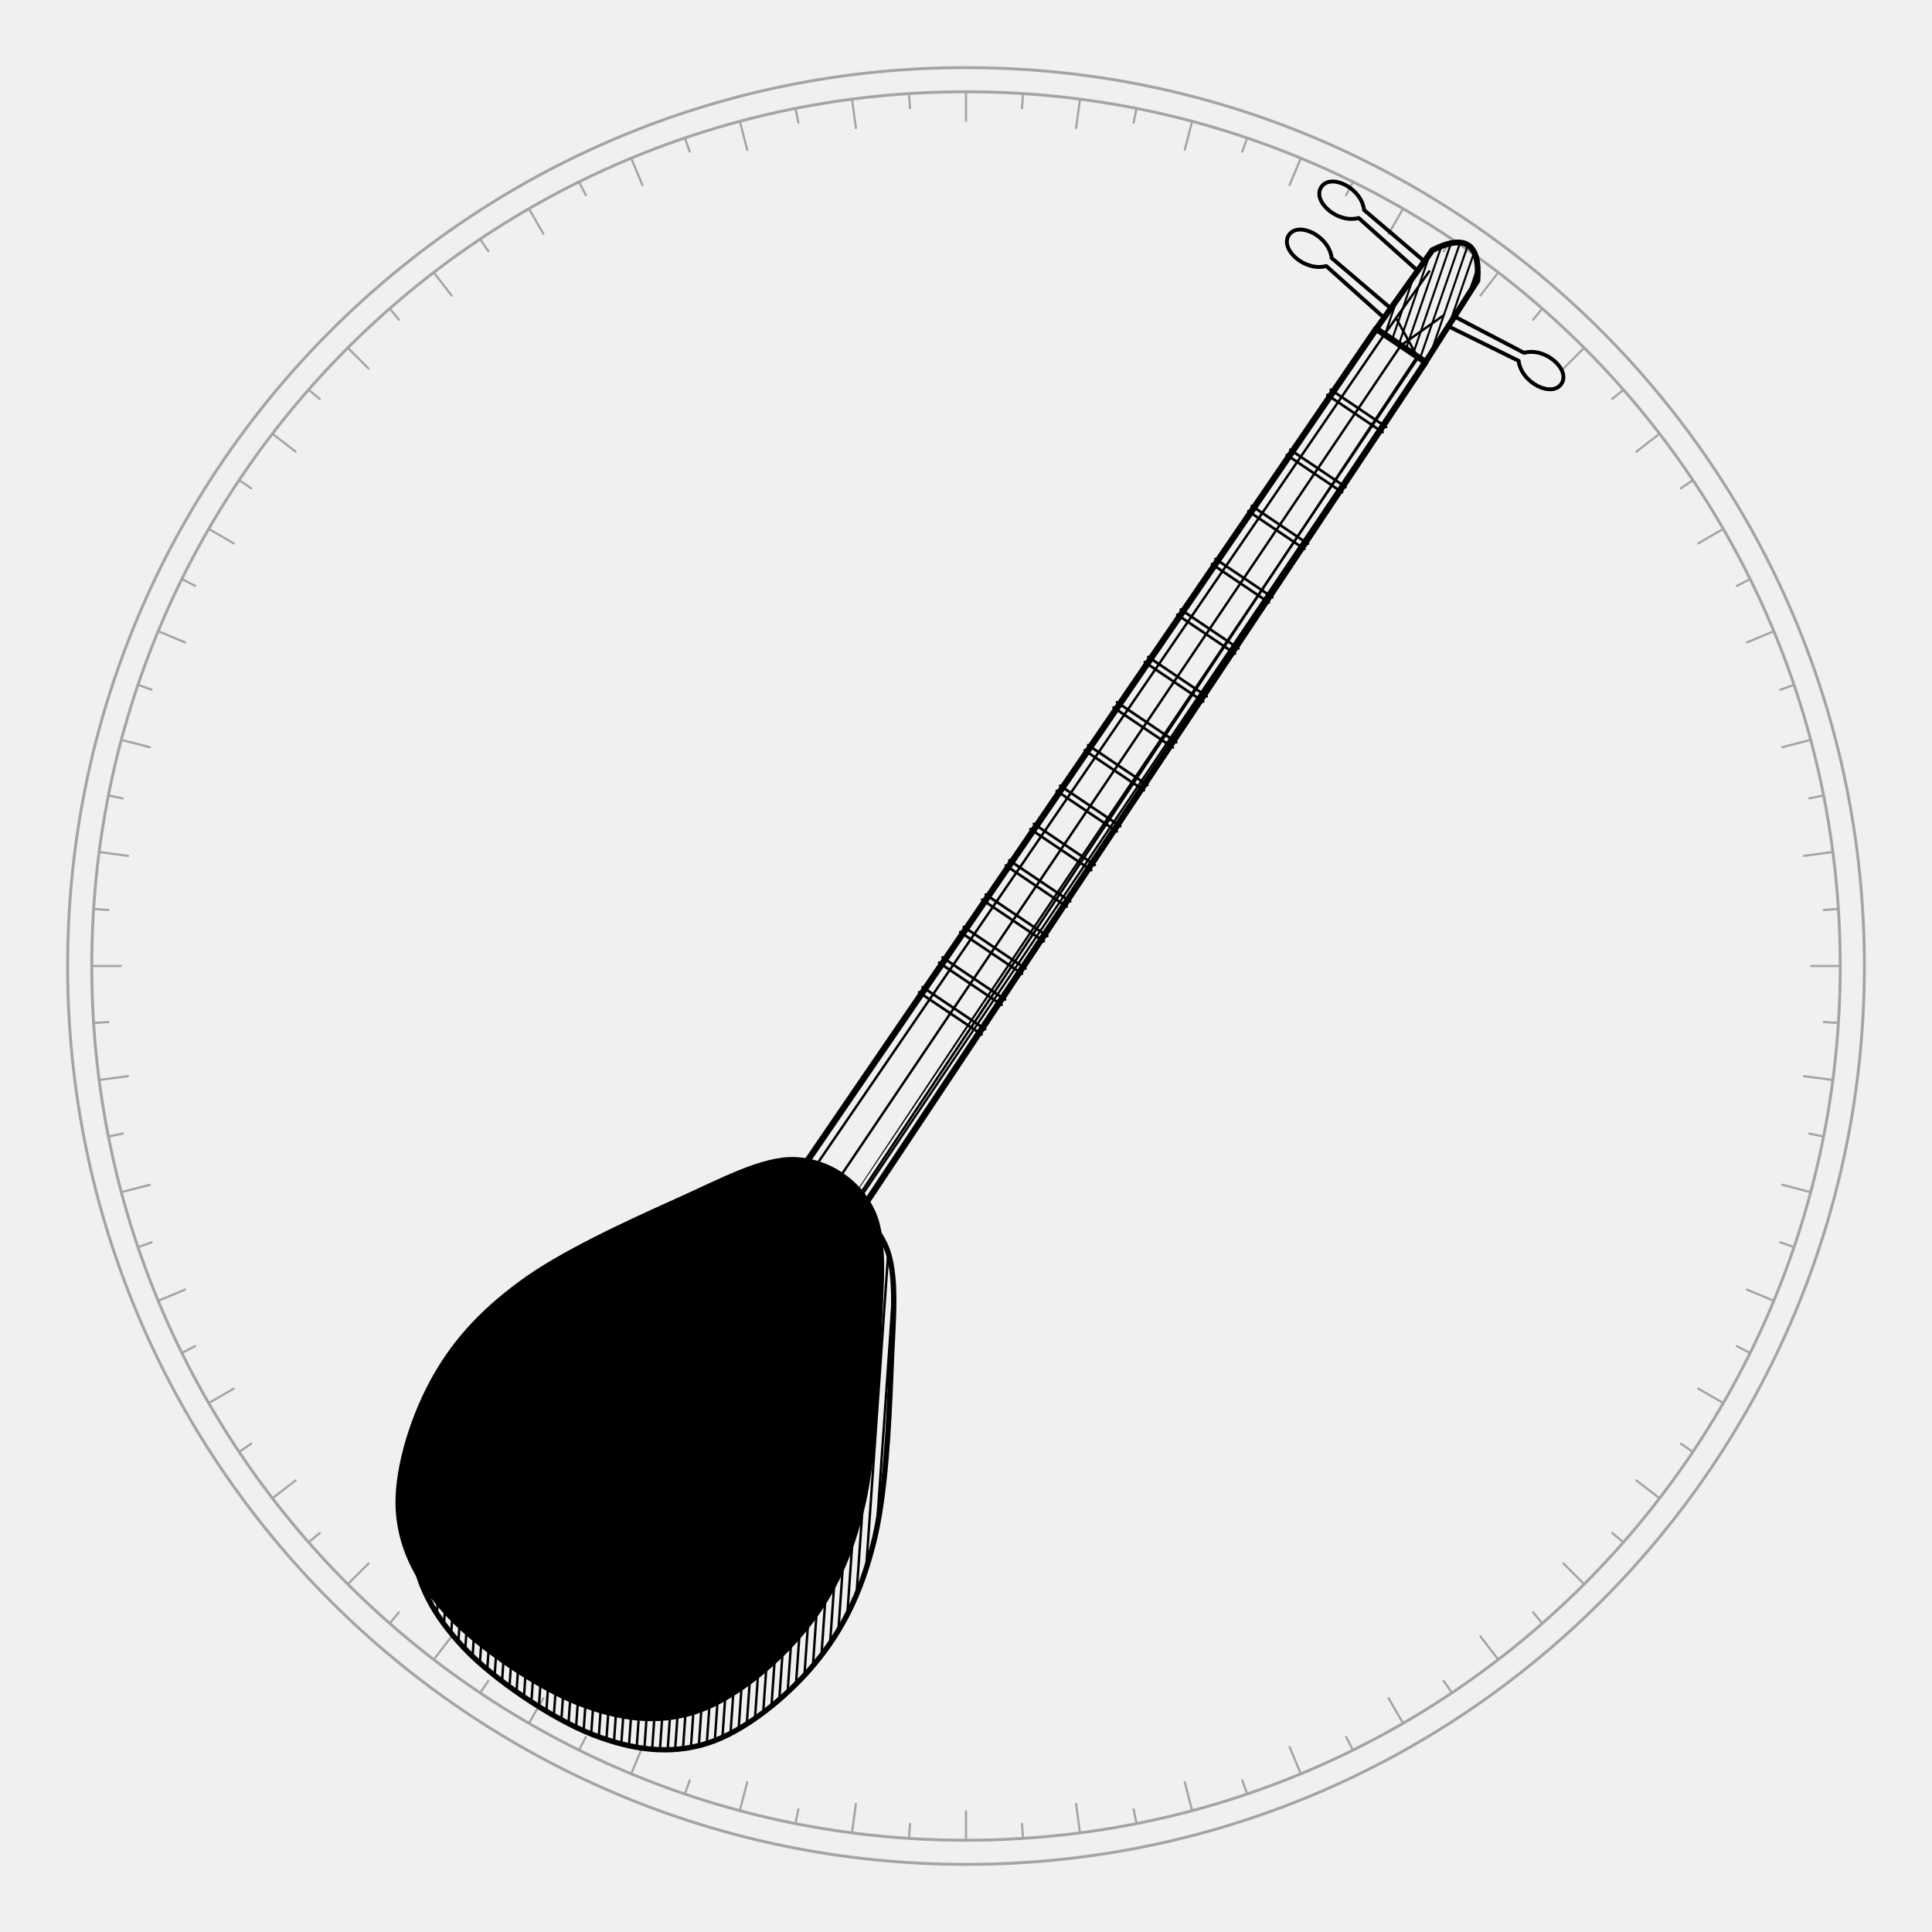
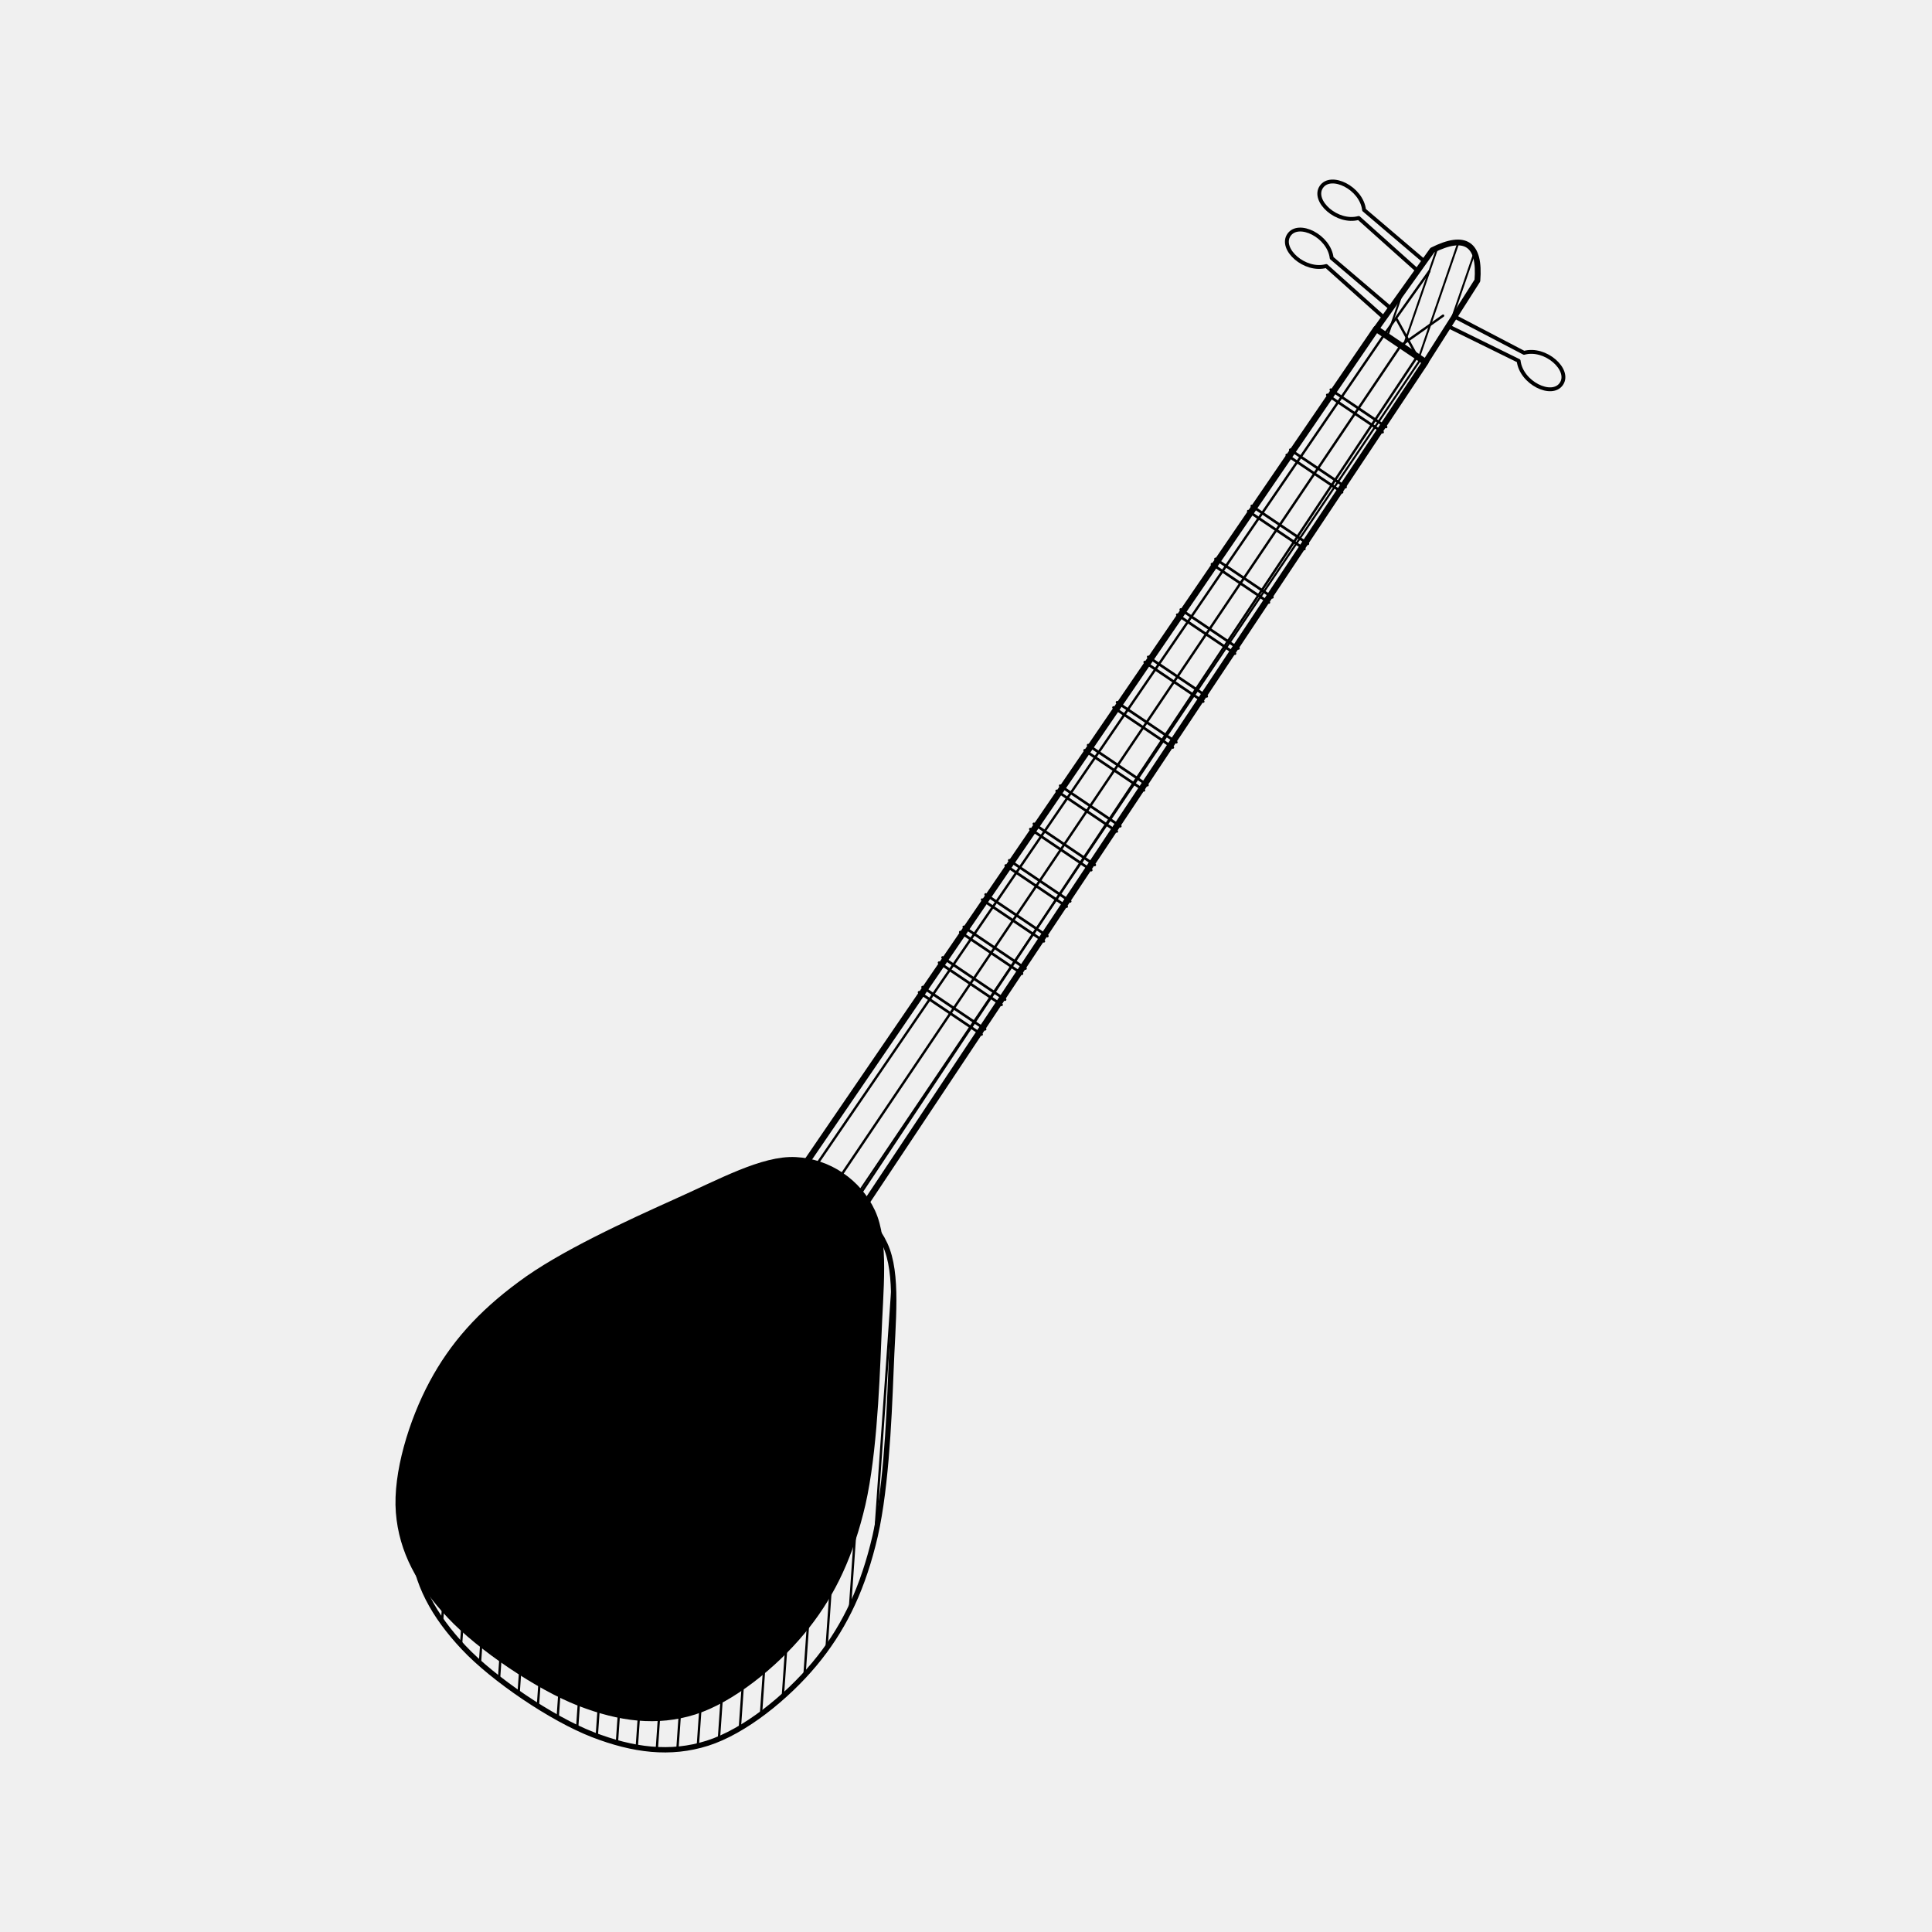
<svg xmlns="http://www.w3.org/2000/svg" viewBox="0 0 400 400" fill="none" stroke="currentColor" stroke-linecap="round" stroke-linejoin="round" role="img" aria-label="Танбур">
  <defs stroke="none">
    <clipPath id="tanbur-clip-1">
      <path d="M215.5 258C221.3 261.5 225.8 270.4 231.3 279.2C236.8 288.1 244.9 301.3 248.3 311.1C251.8 320.9 252.9 329.4 252 338.2C251.1 347.1 247.8 357.9 242.8 364.2C237.8 370.5 230.9 374 222.1 376C213.3 378 198.7 378 189.9 376C181.1 374 174.2 370.5 169.2 364.2C164.2 357.9 160.9 347.1 160 338.2C159.1 329.4 160.2 320.9 163.7 311.1C167.1 301.3 175.2 288.1 180.7 279.2C186.2 270.4 190.7 261.5 196.5 258C202.3 254.5 209.7 254.5 215.5 258Z" />
    </clipPath>
    <mask id="tanbur-mask-2" maskUnits="userSpaceOnUse" x="104" y="204" width="202" height="228">
      <rect x="104" y="204" width="202" height="228" fill="#fff" />
      <path d="M215.5 258C221.3 261.5 225.8 270.4 231.3 279.2C236.8 288.1 244.9 301.3 248.3 311.1C251.8 320.9 252.9 329.4 252 338.2C251.1 347.1 247.8 357.9 242.8 364.2C237.8 370.5 230.9 374 222.1 376C213.3 378 198.7 378 189.9 376C181.1 374 174.2 370.5 169.2 364.2C164.2 357.9 160.9 347.1 160 338.2C159.1 329.4 160.2 320.9 163.7 311.1C167.1 301.3 175.2 288.1 180.7 279.2C186.2 270.4 190.7 261.5 196.5 258C202.3 254.5 209.7 254.5 215.5 258Z" transform="translate(-6 -4)" fill="#000" />
    </mask>
    <clipPath id="tanbur-clip-3">
      <path d="M209.5 254C215.3 257.5 219.8 266.4 225.3 275.2C230.8 284.1 238.9 297.3 242.3 307.1C245.8 316.9 246.9 325.4 246 334.2C245.1 343.1 241.8 353.9 236.8 360.2C231.8 366.5 224.9 370 216.1 372C207.3 374 192.7 374 183.9 372C175.1 370 168.2 366.5 163.2 360.2C158.2 353.9 154.9 343.1 154 334.2C153.1 325.4 154.2 316.9 157.7 307.1C161.1 297.3 169.2 284.1 174.7 275.2C180.2 266.4 184.7 257.5 190.5 254C196.3 250.5 203.7 250.5 209.5 254Z" />
    </clipPath>
    <mask id="tanbur-mask-4" maskUnits="userSpaceOnUse" x="110" y="210" width="180" height="206">
      <rect x="110" y="210" width="180" height="206" fill="#fff" />
      <path d="M209.5 254C215.3 257.5 219.8 266.4 225.3 275.2C230.8 284.1 238.9 297.3 242.3 307.1C245.8 316.9 246.9 325.4 246 334.2C245.1 343.1 241.8 353.9 236.8 360.2C231.8 366.5 224.9 370 216.1 372C207.3 374 192.7 374 183.9 372C175.1 370 168.2 366.5 163.2 360.2C158.2 353.9 154.9 343.1 154 334.2C153.1 325.4 154.2 316.9 157.7 307.1C161.1 297.3 169.2 284.1 174.7 275.2C180.2 266.4 184.7 257.5 190.5 254C196.3 250.5 203.7 250.5 209.5 254Z" transform="translate(-16.1 -29.5)" fill="#000" />
    </mask>
    <clipPath id="tanbur-bodyclip">
      <path d="M209.5 254C215.3 257.5 219.8 266.4 225.3 275.2C230.8 284.1 238.9 297.3 242.3 307.1C245.8 316.9 246.9 325.4 246 334.2C245.1 343.1 241.8 353.9 236.8 360.2C231.8 366.5 224.9 370 216.1 372C207.3 374 192.7 374 183.9 372C175.1 370 168.2 366.5 163.2 360.2C158.2 353.9 154.9 343.1 154 334.2C153.1 325.4 154.2 316.9 157.7 307.1C161.1 297.3 169.2 284.1 174.7 275.2C180.2 266.4 184.7 257.5 190.5 254C196.3 250.5 203.7 250.5 209.5 254Z" />
    </clipPath>
    <clipPath id="tanbur-clip-5">
      <path d="M192.5 258L193.85 44L206.15 44L207.5 258Z" />
    </clipPath>
    <mask id="tanbur-mask-6" maskUnits="userSpaceOnUse" x="150.5" y="2" width="99" height="298">
      <rect x="150.5" y="2" width="99" height="298" fill="#fff" />
      <path d="M192.5 258L193.85 44L206.15 44L207.5 258Z" transform="translate(-3 0)" fill="#000" />
    </mask>
    <clipPath id="tanbur-clip-7">
      <path d="M193.85 44L194.375 24Q200 14 205.625 24L206.15 44Z" />
    </clipPath>
  </defs>
-   <g class="frame" opacity="0.32">
-     <path class="d" pathLength="1" d="M14 200A186 186 0 1 0 386 200A186 186 0 1 0 14 200ZM19 200A181 181 0 1 0 381 200A181 181 0 1 0 19 200Z" stroke-width="0.6" />
-     <path class="h" d="M381 200L375 200M380.6 211.8L377.6 211.6M379.5 223.6L373.5 222.8M377.5 235.3L374.6 234.7M374.8 246.8L369 245.3M371.4 258.2L368.6 257.2M367.2 269.3L361.7 267M362.3 280.1L359.6 278.7M356.8 290.5L351.6 287.5M350.5 300.6L348 298.9M343.6 310.2L338.8 306.5M336.1 319.3L333.8 317.4M328 328L323.7 323.7M319.3 336.1L317.4 333.8M310.2 343.6L306.5 338.8M300.6 350.5L298.9 348M290.5 356.8L287.5 351.6M280.1 362.3L278.7 359.6M269.3 367.2L267 361.7M258.2 371.4L257.2 368.6M246.8 374.8L245.3 369M235.3 377.5L234.7 374.6M223.6 379.5L222.8 373.5M211.8 380.6L211.6 377.6M200 381L200 375M188.2 380.6L188.4 377.6M176.4 379.5L177.2 373.5M164.7 377.5L165.3 374.6M153.2 374.8L154.7 369M141.8 371.4L142.8 368.6M130.7 367.2L133 361.7M119.9 362.3L121.3 359.6M109.5 356.8L112.5 351.6M99.4 350.5L101.1 348M89.8 343.6L93.5 338.8M80.7 336.1L82.6 333.8M72 328L76.3 323.7M63.9 319.3L66.2 317.4M56.4 310.2L61.2 306.5M49.5 300.6L52 298.9M43.2 290.5L48.4 287.5M37.7 280.1L40.4 278.7M32.8 269.3L38.3 267M28.6 258.2L31.4 257.2M25.2 246.8L31 245.3M22.5 235.3L25.4 234.7M20.5 223.6L26.5 222.8M19.4 211.8L22.4 211.6M19 200L25 200M19.4 188.2L22.4 188.4M20.5 176.4L26.5 177.2M22.5 164.7L25.4 165.3M25.2 153.2L31 154.7M28.6 141.8L31.4 142.8M32.8 130.7L38.3 133M37.7 119.9L40.4 121.3M43.2 109.5L48.4 112.5M49.5 99.4L52 101.1M56.4 89.8L61.2 93.5M63.9 80.7L66.2 82.6M72 72L76.3 76.3M80.7 63.9L82.6 66.2M89.8 56.4L93.5 61.2M99.4 49.5L101.1 52M109.5 43.2L112.5 48.4M119.9 37.7L121.3 40.4M130.7 32.8L133 38.3M141.8 28.6L142.8 31.4M153.2 25.2L154.7 31M164.7 22.5L165.3 25.4M176.4 20.5L177.2 26.5M188.2 19.4L188.4 22.4M200 19L200 25M211.8 19.4L211.6 22.4M223.6 20.5L222.8 26.5M235.3 22.5L234.7 25.4M246.8 25.2L245.3 31M258.2 28.6L257.2 31.4M269.3 32.8L267 38.3M280.1 37.7L278.7 40.4M290.5 43.2L287.5 48.4M300.6 49.5L298.9 52M310.2 56.4L306.5 61.2M319.3 63.9L317.4 66.2M328 72L323.7 76.3M336.1 80.7L333.8 82.6M343.6 89.8L338.8 93.5M350.5 99.4L348 101.1M356.8 109.5L351.6 112.5M362.3 119.9L359.6 121.3M367.2 130.7L361.7 133M371.4 141.8L368.6 142.8M374.8 153.2L369 154.7M377.5 164.7L374.6 165.3M379.5 176.4L373.5 177.2M380.6 188.2L377.6 188.4" stroke-width="0.45" />
-   </g>
  <g transform="rotate(34 200 205)">
    <path class="d" pathLength="1" d="M215.5 258C221.3 261.5 225.8 270.4 231.3 279.2C236.8 288.1 244.9 301.3 248.3 311.1C251.8 320.9 252.9 329.4 252 338.2C251.1 347.1 247.8 357.9 242.8 364.2C237.8 370.5 230.9 374 222.1 376C213.3 378 198.7 378 189.9 376C181.1 374 174.2 370.5 169.2 364.2C164.2 357.9 160.9 347.1 160 338.2C159.1 329.4 160.2 320.9 163.7 311.1C167.1 301.3 175.2 288.1 180.7 279.2C186.2 270.4 190.7 261.5 196.5 258C202.3 254.5 209.7 254.5 215.5 258Z" stroke-width="1.1" />
    <g clip-path="url(#tanbur-clip-1)" mask="url(#tanbur-mask-2)">
-       <path class="h" d="M240.7 184.8L338.2 353.7M239.3 185.6L336.8 354.5M237.9 186.4L335.4 355.3M236.5 187.2L334 356.1M235.1 188L332.6 356.9M233.8 188.8L331.3 357.7M232.4 189.6L329.9 358.5M231 190.4L328.5 359.3M229.6 191.2L327.1 360.1M228.2 192L325.7 360.9M226.8 192.8L324.3 361.7M225.4 193.6L322.9 362.5M224.1 194.4L321.6 363.3M222.7 195.2L320.2 364.1M221.3 196L318.8 364.9M219.9 196.8L317.4 365.7M218.5 197.6L316 366.5M217.1 198.4L314.6 367.3M215.7 199.2L313.2 368.1M214.4 200L311.9 368.9M213 200.8L310.5 369.7M211.6 201.6L309.1 370.5M210.2 202.4L307.7 371.3M208.8 203.2L306.3 372.1M207.4 204L304.9 372.9M206 204.8L303.5 373.7M204.7 205.6L302.2 374.5M203.3 206.4L300.8 375.3M201.9 207.2L299.4 376.1M200.5 208L298 376.9M199.1 208.8L296.6 377.7M197.7 209.6L295.2 378.5M196.3 210.4L293.8 379.3M195 211.2L292.5 380.1M193.6 212L291.1 380.9M192.2 212.8L289.7 381.7M190.8 213.6L288.3 382.5M189.4 214.4L286.9 383.3M188 215.2L285.5 384.1M186.6 216L284.1 384.9M185.3 216.8L282.8 385.7M183.9 217.6L281.4 386.5M182.5 218.4L280 387.3M181.1 219.2L278.6 388.1M179.7 220L277.2 388.9M178.3 220.8L275.8 389.7M176.9 221.6L274.4 390.5M175.6 222.4L273.1 391.3M174.2 223.2L271.7 392.1M172.8 224L270.3 392.9M171.4 224.8L268.9 393.7M170 225.6L267.5 394.5M168.6 226.4L266.1 395.3M167.2 227.2L264.7 396.1M165.9 228L263.4 396.9M164.5 228.8L262 397.7M163.1 229.6L260.6 398.5M161.7 230.4L259.2 399.3M160.3 231.2L257.8 400.1M158.9 232L256.4 400.9M157.5 232.8L255.1 401.7M156.2 233.6L253.7 402.5M154.8 234.4L252.3 403.3M153.4 235.2L250.9 404.1M152 236L249.5 404.9M150.6 236.8L248.1 405.7M149.2 237.6L246.7 406.5M147.8 238.4L245.4 407.3M146.5 239.2L244 408.1M145.1 240L242.6 408.9M143.7 240.8L241.2 409.7M142.3 241.6L239.8 410.5M140.9 242.4L238.4 411.3M139.5 243.2L237 412.1M138.2 244L235.7 412.9M136.8 244.8L234.3 413.7M135.4 245.6L232.9 414.5M134 246.4L231.5 415.3M132.6 247.2L230.1 416.1M131.2 248L228.7 416.9M129.8 248.8L227.3 417.7M128.5 249.6L226 418.5M127.1 250.4L224.6 419.3M125.7 251.2L223.2 420.1M124.3 252L221.8 420.9M122.9 252.8L220.4 421.7M121.5 253.6L219 422.5M120.1 254.4L217.6 423.3M118.8 255.2L216.3 424.1M117.4 256L214.9 424.9M116 256.8L213.5 425.7M114.6 257.6L212.1 426.5M113.2 258.4L210.7 427.3M111.8 259.2L209.3 428.1M110.4 260L207.9 428.9M109.1 260.8L206.6 429.7M107.7 261.6L205.2 430.5M106.3 262.4L203.8 431.3M104.9 263.2L202.4 432.1M103.5 264L201 432.9M102.1 264.8L199.6 433.7M100.7 265.6L198.2 434.5M99.4 266.4L196.9 435.3M98 267.2L195.5 436.1M96.6 268L194.1 436.9M95.2 268.8L192.7 437.7M93.8 269.6L191.3 438.5M92.4 270.4L189.9 439.3M91 271.2L188.5 440.1M89.7 272L187.2 440.9M88.3 272.8L185.8 441.7M86.9 273.6L184.4 442.5M85.5 274.4L183 443.3M84.1 275.2L181.6 444.1M82.7 276L180.2 444.9M81.3 276.8L178.8 445.7M80 277.6L177.5 446.5M78.6 278.4L176.1 447.3M77.2 279.2L174.7 448.1M75.8 280L173.3 448.9M74.4 280.8L171.9 449.7M73 281.6L170.5 450.5" stroke-width="0.5" />
+       <path class="h" d="M241.6 181.3L341.7 354.6M238 183.4L338.1 356.7M234.4 185.5L334.5 358.8M230.7 187.6L330.8 360.9M227.1 189.7L327.2 363M223.5 191.8L323.6 365.1M219.8 193.9L319.9 367.2M216.2 196L316.3 369.3M212.5 198.1L312.6 371.4M208.9 200.2L309 373.5M205.3 202.3L305.4 375.6M201.6 204.4L301.7 377.7M198 206.5L298.1 379.8M194.4 208.6L294.5 381.9M190.7 210.7L290.8 384M187.1 212.8L287.2 386.1M183.4 214.9L283.5 388.2M179.8 217L279.9 390.3M176.2 219.1L276.3 392.4M172.5 221.2L272.6 394.5M168.9 223.3L269 396.6M165.3 225.4L265.4 398.7M161.6 227.5L261.7 400.8M158 229.6L258.1 402.9M154.3 231.7L254.4 405M150.7 233.8L250.8 407.1M147.1 235.9L247.2 409.2M143.4 238L243.5 411.3M139.8 240.1L239.9 413.4M136.2 242.2L236.3 415.5M132.5 244.3L232.6 417.6M128.9 246.4L229 419.7M125.2 248.5L225.3 421.8M121.6 250.6L221.7 423.9M118 252.7L218.1 426M114.3 254.8L214.4 428.1M110.7 256.9L210.8 430.2M107.1 259L207.2 432.3M103.4 261.1L203.5 434.4M99.8 263.2L199.9 436.5M96.1 265.3L196.2 438.6M92.5 267.4L192.6 440.7M88.9 269.5L189 442.8M85.2 271.6L185.3 444.9M81.6 273.7L181.7 447M78 275.8L178.1 449.1M74.3 277.9L174.4 451.2M70.7 280L170.8 453.3" stroke-width="0.48" />
    </g>
    <path class="fillin" d="M209.5 254C215.3 257.5 219.8 266.4 225.3 275.2C230.8 284.1 238.9 297.3 242.3 307.1C245.8 316.9 246.9 325.4 246 334.2C245.1 343.1 241.8 353.9 236.8 360.2C231.8 366.5 224.9 370 216.1 372C207.3 374 192.7 374 183.9 372C175.1 370 168.2 366.5 163.2 360.2C158.2 353.9 154.9 343.1 154 334.2C153.1 325.4 154.2 316.9 157.7 307.1C161.1 297.3 169.2 284.1 174.7 275.2C180.2 266.4 184.7 257.5 190.5 254C196.3 250.5 203.7 250.5 209.5 254Z" fill="currentColor" stroke="none" />
    <path class="d" pathLength="1" d="M209.5 254C215.3 257.5 219.8 266.4 225.3 275.2C230.8 284.1 238.9 297.3 242.3 307.1C245.8 316.9 246.9 325.4 246 334.2C245.1 343.1 241.8 353.9 236.8 360.2C231.8 366.5 224.9 370 216.1 372C207.3 374 192.7 374 183.9 372C175.1 370 168.2 366.5 163.2 360.2C158.2 353.9 154.9 343.1 154 334.2C153.1 325.4 154.2 316.9 157.7 307.1C161.1 297.3 169.2 284.1 174.7 275.2C180.2 266.4 184.7 257.5 190.5 254C196.3 250.5 203.7 250.5 209.5 254Z" stroke-width="1.5" />
    <g clip-path="url(#tanbur-clip-3)" mask="url(#tanbur-mask-4)">
-       <path class="h" d="M200 195.6L317.4 313M198.2 197.4L315.6 314.8M196.3 199.3L313.7 316.7M194.5 201.1L311.9 318.5M192.6 202.9L310.1 320.4M190.8 204.8L308.2 322.2M189 206.6L306.4 324M187.1 208.4L304.6 325.9M185.3 210.3L302.7 327.7M183.5 212.1L300.9 329.5M181.6 214L299 331.4M179.8 215.8L297.2 333.2M177.9 217.6L295.4 335.1M176.1 219.5L293.5 336.9M174.3 221.3L291.7 338.7M172.4 223.2L289.8 340.6M170.6 225L288 342.4M168.7 226.8L286.2 344.3M166.9 228.7L284.3 346.1M165.1 230.5L282.5 347.9M163.2 232.3L280.7 349.8M161.4 234.2L278.8 351.6M159.6 236L277 353.4M157.7 237.9L275.1 355.3M155.9 239.7L273.3 357.1M154 241.5L271.5 359M152.2 243.4L269.6 360.8M150.4 245.2L267.8 362.6M148.5 247.1L265.9 364.5M146.7 248.9L264.1 366.3M144.8 250.7L262.3 368.2M143 252.6L260.4 370M141.2 254.4L258.6 371.8M139.3 256.2L256.8 373.7M137.5 258.1L254.9 375.5M135.7 259.9L253.1 377.3M133.8 261.8L251.2 379.2M132 263.6L249.4 381M130.1 265.4L247.6 382.9M128.3 267.3L245.7 384.7M126.5 269.1L243.9 386.5M124.6 271L242 388.4M122.8 272.8L240.2 390.2M120.9 274.6L238.4 392.1M119.1 276.5L236.5 393.9M117.3 278.3L234.7 395.7M115.4 280.1L232.9 397.6M113.6 282L231 399.4M111.8 283.8L229.2 401.2M109.9 285.7L227.3 403.1M108.1 287.5L225.5 404.9M106.2 289.3L223.7 406.8M104.4 291.2L221.8 408.6M102.6 293L220 410.4M100.7 294.9L218.1 412.3M98.9 296.7L216.3 414.1M97 298.5L214.5 416M95.2 300.4L212.6 417.8M93.4 302.2L210.8 419.6M91.5 304L209 421.5M89.7 305.9L207.1 423.3M87.9 307.7L205.3 425.1M86 309.6L203.4 427M84.2 311.4L201.6 428.8" stroke-width="0.4" />
+       <path class="h" d="M200 192.2L320.8 313M196.5 195.7L317.3 316.5M192.9 199.3L313.7 320.1M189.4 202.8L310.2 323.6M185.9 206.3L306.7 327.1M182.3 209.9L303.1 330.7M178.8 213.4L299.6 334.2M175.3 216.9L296.1 337.7M171.7 220.5L292.5 341.3M168.2 224L289 344.8M164.6 227.5L285.5 348.4M161.1 231.1L281.9 351.9M157.6 234.6L278.4 355.4M154 238.1L274.9 359M150.5 241.7L271.3 362.5M147 245.2L267.8 366M143.4 248.8L264.2 369.6M139.9 252.3L260.7 373.1M136.4 255.8L257.2 376.6M132.8 259.4L253.6 380.2M129.3 262.9L250.1 383.7M125.8 266.4L246.6 387.2M122.2 270L243 390.8M118.7 273.5L239.5 394.3M115.1 277L236 397.9M111.6 280.6L232.4 401.4M108.1 284.1L228.9 404.9M104.5 287.6L225.4 408.5M101 291.2L221.8 412M97.5 294.7L218.3 415.5M93.9 298.2L214.8 419.1M90.4 301.8L211.2 422.6M86.9 305.3L207.7 426.1M83.3 308.9L204.1 429.7M79.8 312.4L200.6 433.2" stroke-width="0.36" />
    </g>
    <g clip-path="url(#tanbur-bodyclip)">
-       <path class="h" d="M160 254L161 372M166 254L167 372M172 254L173 372M178 254L179 372M184 254L185 372M190 254L191 372M196 254L197 372M202 254L203 372M208 254L209 372M214 254L215 372M220 254L221 372M226 254L227 372M232 254L233 372M238 254L239 372M244 254L245 372" stroke-width="0.2" opacity=".7" />
+       <path class="h" d="M164 254L165.5 372M182 254L183.5 372M200 254L201.5 372M218 254L219.5 372M236 254L237.5 372" stroke-width="0.2" opacity=".7" />
    </g>
    <path class="d" pathLength="1" d="M192.5 258L193.85 44L206.15 44L207.5 258" stroke-width="1.3" />
    <g clip-path="url(#tanbur-clip-5)" mask="url(#tanbur-mask-6)">
-       <path class="h" d="M310.9 40.1L310.9 261.9M309.4 40.1L309.4 261.9M307.9 40.1L307.9 261.9M306.4 40.1L306.4 261.9M304.9 40.1L304.9 261.9M303.4 40.1L303.4 261.9M301.9 40.1L301.9 261.9M300.4 40.1L300.4 261.9M298.9 40.1L298.9 261.9M297.4 40.1L297.4 261.9M295.9 40.1L295.9 261.9M294.4 40.1L294.4 261.9M292.9 40.1L292.9 261.9M291.4 40.1L291.4 261.9M289.9 40.1L289.9 261.9M288.4 40.1L288.4 261.9M286.9 40.1L286.9 261.9M285.4 40.1L285.4 261.9M283.9 40.1L283.9 261.9M282.4 40.1L282.4 261.9M280.9 40.1L280.9 261.9M279.4 40.1L279.4 261.9M277.9 40.1L277.9 261.9M276.4 40.1L276.4 261.9M274.9 40.1L274.9 261.9M273.4 40.1L273.4 261.9M271.9 40.1L271.9 261.9M270.4 40.1L270.4 261.9M268.9 40.1L268.9 261.9M267.4 40.1L267.4 261.9M265.9 40.1L265.9 261.9M264.4 40.1L264.4 261.9M262.9 40.1L262.9 261.9M261.4 40.1L261.4 261.9M259.9 40.1L259.9 261.9M258.4 40.1L258.4 261.9M256.9 40.1L256.9 261.9M255.4 40.1L255.4 261.9M253.9 40.1L253.9 261.9M252.4 40.1L252.4 261.9M250.9 40.1L250.9 261.9M249.4 40.1L249.4 261.9M247.9 40.1L247.9 261.9M246.4 40.1L246.4 261.9M244.9 40.1L244.9 261.9M243.4 40.1L243.4 261.9M241.9 40.1L241.9 261.9M240.4 40.1L240.4 261.9M238.9 40.1L238.9 261.9M237.4 40.1L237.4 261.9M235.9 40.1L235.9 261.9M234.4 40.1L234.4 261.9M232.9 40.1L232.9 261.9M231.4 40.1L231.4 261.9M229.9 40.1L229.9 261.9M228.4 40.1L228.4 261.9M226.9 40.1L226.9 261.9M225.4 40.1L225.4 261.9M223.9 40.1L223.9 261.9M222.4 40.1L222.4 261.9M220.9 40.1L220.9 261.9M219.4 40.1L219.4 261.9M217.9 40.1L217.9 261.9M216.4 40.1L216.4 261.9M214.9 40.1L214.9 261.9M213.4 40.1L213.4 261.9M211.9 40.1L211.9 261.9M210.4 40.1L210.4 261.9M208.9 40.1L208.9 261.9M207.4 40.1L207.4 261.9M205.9 40.1L205.9 261.9M204.4 40.1L204.4 261.9M202.9 40.1L202.9 261.9M201.4 40.1L201.4 261.9M199.9 40.1L199.9 261.9M198.4 40.1L198.4 261.9M196.9 40.1L196.9 261.9M195.4 40.1L195.4 261.9M193.9 40.1L193.9 261.9M192.4 40.1L192.4 261.9M190.9 40.1L190.9 261.9M189.4 40.1L189.4 261.9M187.9 40.1L187.9 261.9M186.4 40.1L186.4 261.9M184.9 40.1L184.9 261.9M183.4 40.1L183.4 261.9M181.9 40.1L181.9 261.9M180.4 40.1L180.4 261.9M178.9 40.1L178.9 261.9M177.4 40.1L177.4 261.9M175.9 40.1L175.9 261.9M174.4 40.1L174.4 261.9M172.9 40.1L172.9 261.9M171.4 40.1L171.4 261.9M169.9 40.1L169.9 261.9M168.4 40.1L168.4 261.9M166.9 40.1L166.9 261.9M165.4 40.1L165.4 261.9M163.9 40.1L163.9 261.9M162.4 40.1L162.4 261.9M160.9 40.1L160.9 261.9M159.4 40.1L159.4 261.9M157.9 40.1L157.9 261.9M156.4 40.1L156.4 261.9M154.9 40.1L154.9 261.9M153.4 40.1L153.4 261.9M151.9 40.1L151.9 261.9M150.4 40.1L150.4 261.9M148.9 40.1L148.9 261.9M147.4 40.1L147.4 261.9M145.9 40.1L145.9 261.9M144.4 40.1L144.4 261.9M142.9 40.1L142.9 261.9M141.4 40.1L141.4 261.9M139.9 40.1L139.9 261.9M138.4 40.1L138.4 261.9M136.9 40.1L136.9 261.9M135.4 40.1L135.4 261.9M133.9 40.1L133.9 261.9M132.4 40.1L132.4 261.9M130.9 40.1L130.9 261.9M129.4 40.1L129.4 261.9M127.9 40.1L127.9 261.9M126.4 40.1L126.4 261.9M124.9 40.1L124.9 261.9M123.4 40.1L123.4 261.9M121.9 40.1L121.9 261.9M120.4 40.1L120.4 261.9M118.9 40.1L118.9 261.9M117.4 40.1L117.4 261.9M115.9 40.1L115.9 261.9M114.4 40.1L114.4 261.9M112.9 40.1L112.9 261.9M111.4 40.1L111.4 261.9M109.9 40.1L109.9 261.9M108.4 40.1L108.4 261.9M106.9 40.1L106.9 261.9M105.4 40.1L105.4 261.9M103.9 40.1L103.9 261.9M102.4 40.1L102.4 261.9M100.9 40.1L100.9 261.9M99.4 40.1L99.4 261.9M97.9 40.1L97.9 261.9M96.4 40.1L96.4 261.9M94.9 40.1L94.9 261.9M93.4 40.1L93.4 261.9M91.9 40.1L91.9 261.9M90.4 40.1L90.4 261.9" stroke-width="0.45" />
+       <path class="h" d="M313 38L313 264M309.4 38L309.4 264M305.8 38L305.8 264M302.2 38L302.2 264M298.6 38L298.6 264M295 38L295 264M291.4 38L291.4 264M287.8 38L287.8 264M284.2 38L284.2 264M280.6 38L280.6 264M277 38L277 264M273.4 38L273.4 264M269.8 38L269.8 264M266.2 38L266.2 264M262.6 38L262.6 264M259 38L259 264M255.4 38L255.4 264M251.8 38L251.8 264M248.2 38L248.2 264M244.6 38L244.6 264M241 38L241 264M237.4 38L237.4 264M233.8 38L233.8 264M230.2 38L230.2 264M226.6 38L226.6 264M223 38L223 264M219.4 38L219.4 264M215.8 38L215.8 264M212.2 38L212.2 264M208.6 38L208.6 264M205 38L205 264M201.4 38L201.4 264M197.8 38L197.8 264M194.2 38L194.2 264M190.6 38L190.6 264M187 38L187 264M183.4 38L183.4 264M179.8 38L179.8 264M176.2 38L176.2 264M172.6 38L172.6 264M169 38L169 264M165.4 38L165.4 264M161.8 38L161.8 264M158.2 38L158.2 264M154.6 38L154.6 264M151 38L151 264M147.4 38L147.4 264M143.8 38L143.8 264M140.2 38L140.2 264M136.6 38L136.6 264M133 38L133 264M129.4 38L129.4 264M125.8 38L125.8 264M122.2 38L122.2 264M118.6 38L118.6 264M115 38L115 264M111.4 38L111.4 264M107.8 38L107.8 264M104.2 38L104.2 264M100.6 38L100.6 264M97 38L97 264M93.4 38L93.4 264M89.8 38L89.8 264" stroke-width="0.42" />
    </g>
    <path class="d" pathLength="1" d="M193.1 59.7L206.9 59.7M193.1 61L206.9 61M193.1 74.7L206.9 74.7M193.1 76L206.9 76M193 88.8L207 88.8M193 90.1L207 90.1M192.9 102.1L207.1 102.1M192.9 103.4L207.1 103.4M192.8 114.8L207.2 114.8M192.8 116.1L207.2 116.1M192.7 126.7L207.3 126.7M192.7 128L207.3 128M192.6 138.1L207.4 138.1M192.6 139.4L207.4 139.4M192.6 148.8L207.4 148.8M192.6 150.1L207.4 150.1M192.5 159L207.5 159M192.5 160.3L207.5 160.3M192.4 168.6L207.6 168.6M192.4 169.9L207.6 169.9M192.4 177.7L207.6 177.7M192.4 179L207.6 179M192.3 186.3L207.7 186.3M192.3 187.6L207.7 187.6M192.3 194.4L207.7 194.4M192.3 195.7L207.7 195.7M192.2 202.1L207.8 202.1M192.2 203.4L207.8 203.4M192.2 209.5L207.8 209.5M192.2 210.8L207.8 210.8" stroke-width="0.55" />
    <path class="d" pathLength="1" d="M193.85 44L194.375 24Q200 14 205.625 24L206.15 44" stroke-width="1.2" />
    <g clip-path="url(#tanbur-clip-7)">
-       <path class="h" d="M215 3.1L225.9 44M213.3 3.5L224.3 44.4M211.7 3.9L222.6 44.9M210 4.4L221 45.3M208.4 4.8L219.4 45.7M206.8 5.3L217.7 46.2M205.1 5.7L216.1 46.6M203.5 6.1L214.4 47.1M201.8 6.6L212.8 47.5M200.2 7L211.2 47.9M198.6 7.5L209.5 48.4M196.9 7.9L207.9 48.8M195.3 8.3L206.2 49.3M193.6 8.8L204.6 49.7M192 9.2L202.9 50.1M190.3 9.7L201.3 50.6M188.7 10.1L199.7 51M187.1 10.5L198 51.5M185.4 11L196.4 51.9M183.8 11.4L194.7 52.3M182.1 11.9L193.1 52.8M180.5 12.3L191.4 53.2M178.8 12.7L189.8 53.7M177.2 13.2L188.2 54.1M175.6 13.6L186.5 54.5" stroke-width="0.42" />
+       <path class="h" d="M216.5 0.5L228.5 45.5M212.8 1.5L224.8 46.4M209.1 2.5L221.2 47.4M205.4 3.4L217.5 48.4M201.8 4.4L213.8 49.4M198.1 5.4L210.2 50.4M194.4 6.4L206.5 51.4M190.8 7.4L202.8 52.3M187.1 8.4L199.1 53.3M183.4 9.3L195.5 54.3M179.8 10.3L191.8 55.3M176.1 11.3L188.1 56.3M172.4 12.3L184.5 57.3" stroke-width="0.4" />
    </g>
    <path class="d" pathLength="1" d="M194 26.8L178 25C175 21.5 168 22.5 168 26C168 29.5 175 30.5 178 27L194 29.2M206 32.8L222 31C225 27.5 232 28.5 232 32C232 35.5 225 36.5 222 33L206 35.2M194 38.8L178 37C175 33.5 168 34.5 168 38C168 41.5 175 42.5 178 39L194 41.2" stroke-width="0.8" />
    <path class="d" pathLength="1" d="M189 338.96L211 338.96L209 342.96L191 342.96Z" stroke-width="0.9" />
    <path class="d" pathLength="1" d="M196 370L204 370" stroke-width="1" />
    <path class="str" d="M198 370L194 338.96L195.9 44L196.3 28" stroke-width="0.5" />
    <path class="str" d="M200 370L200 338.96L200 44L203.8 34" stroke-width="0.5" />
    <path class="str" d="M202 370L206 338.96L204.1 44L196.3 40" stroke-width="0.5" />
  </g>
</svg>
